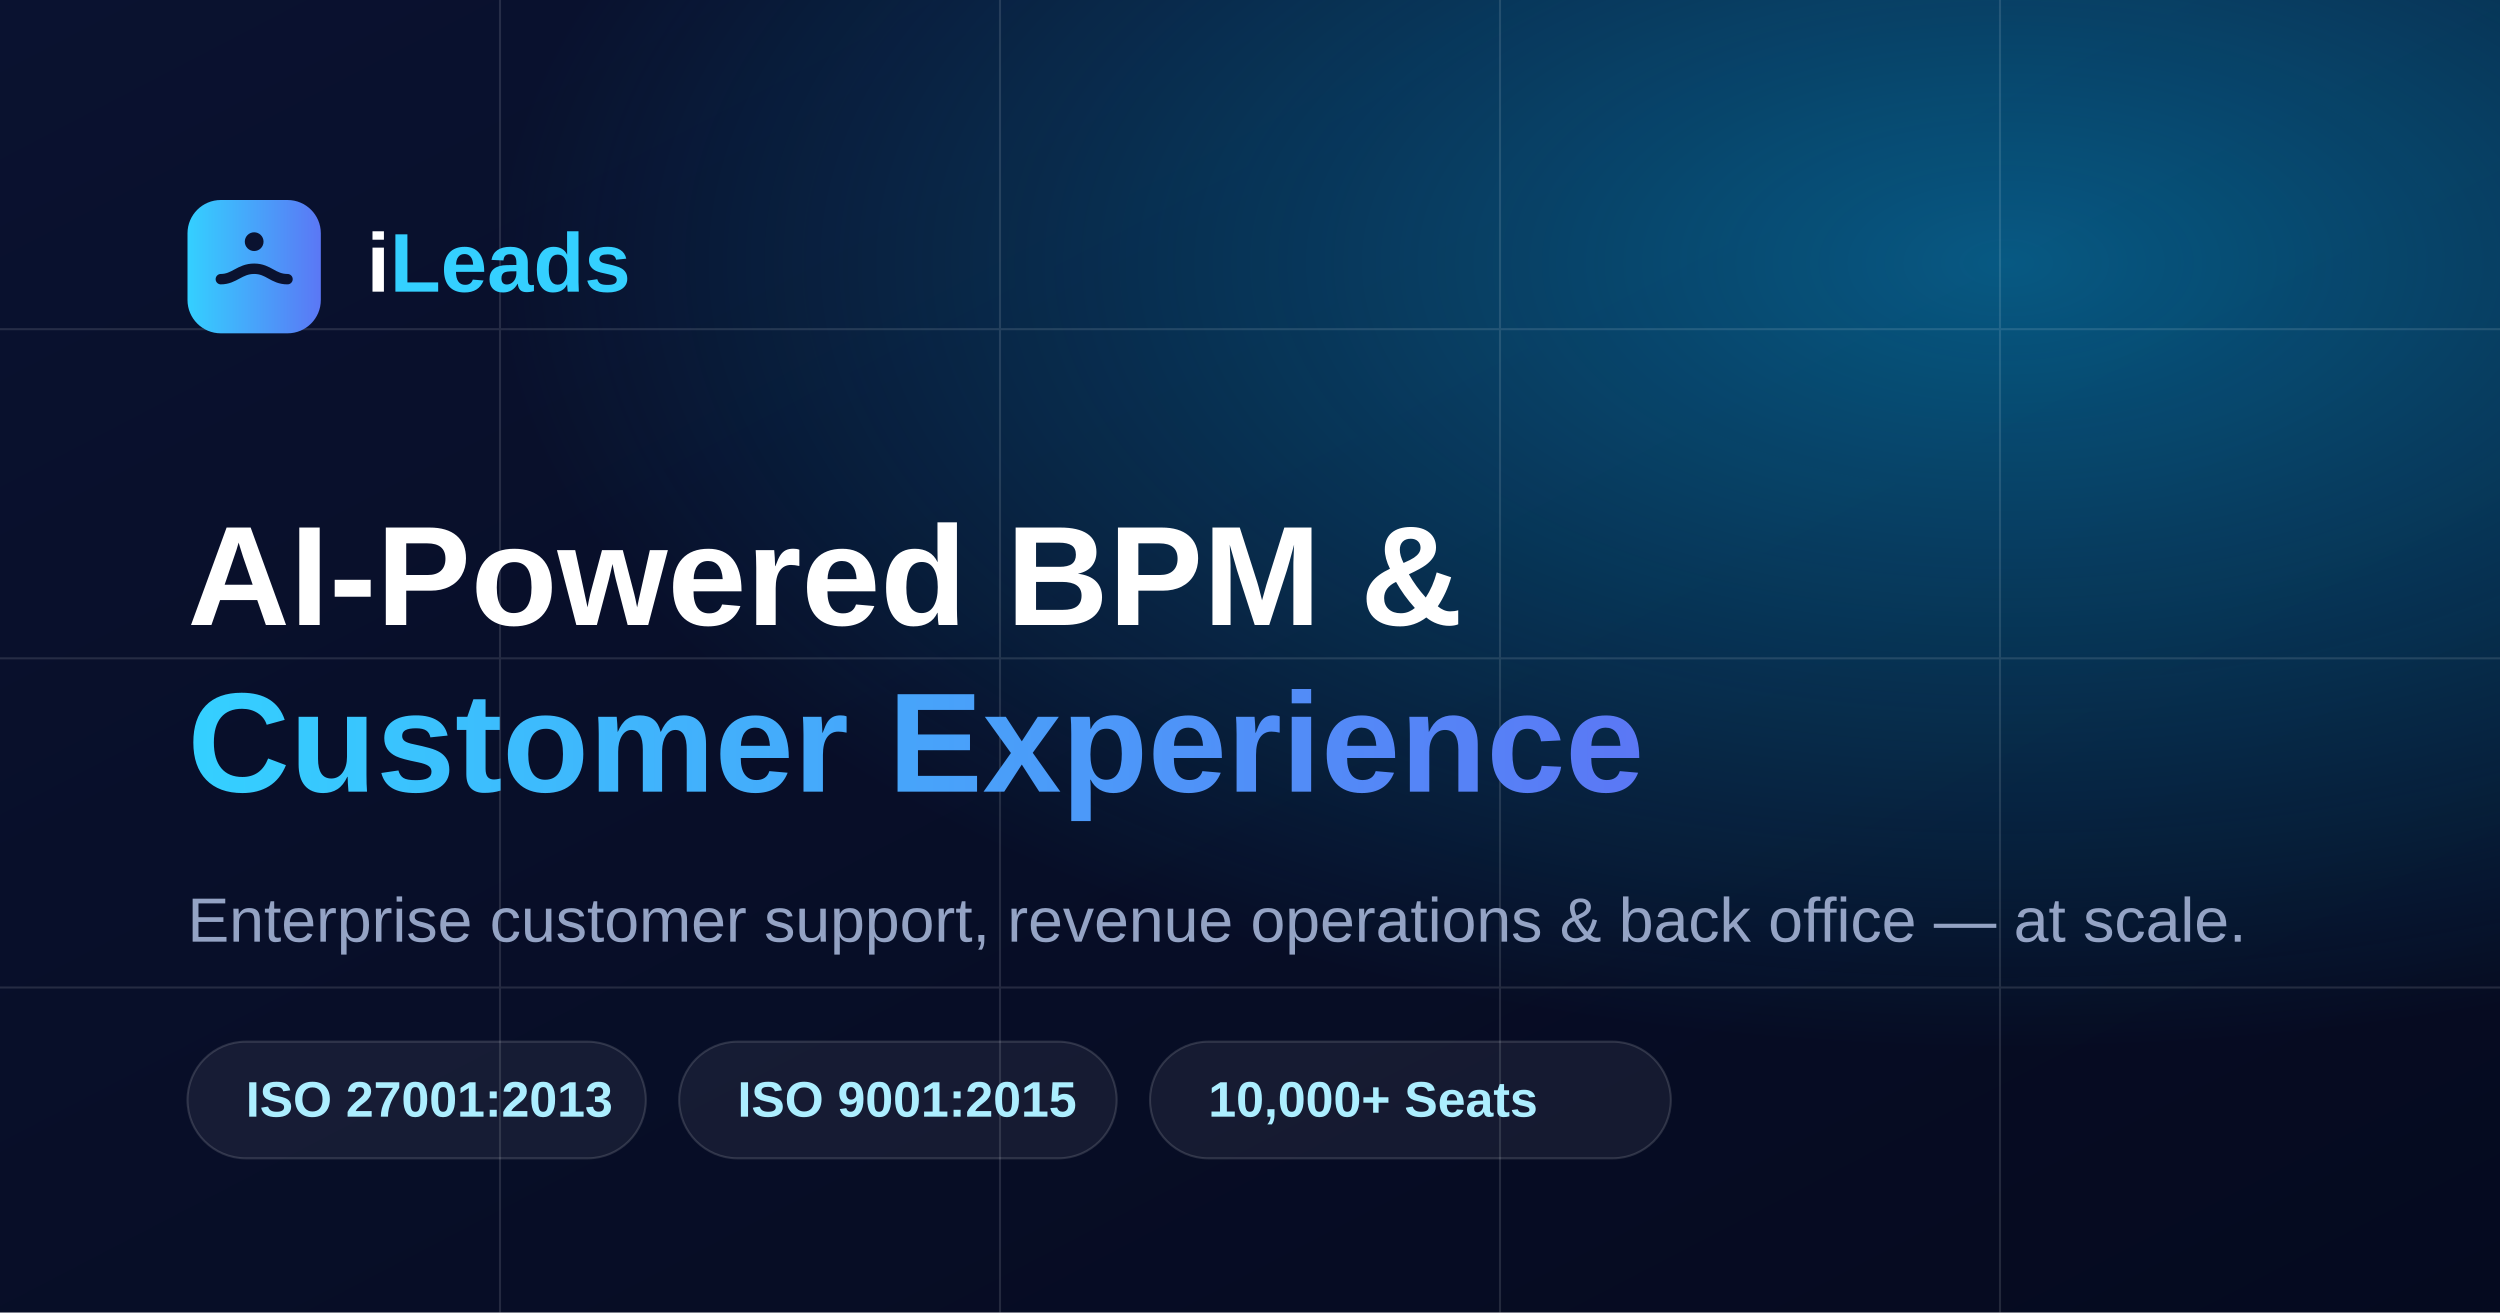
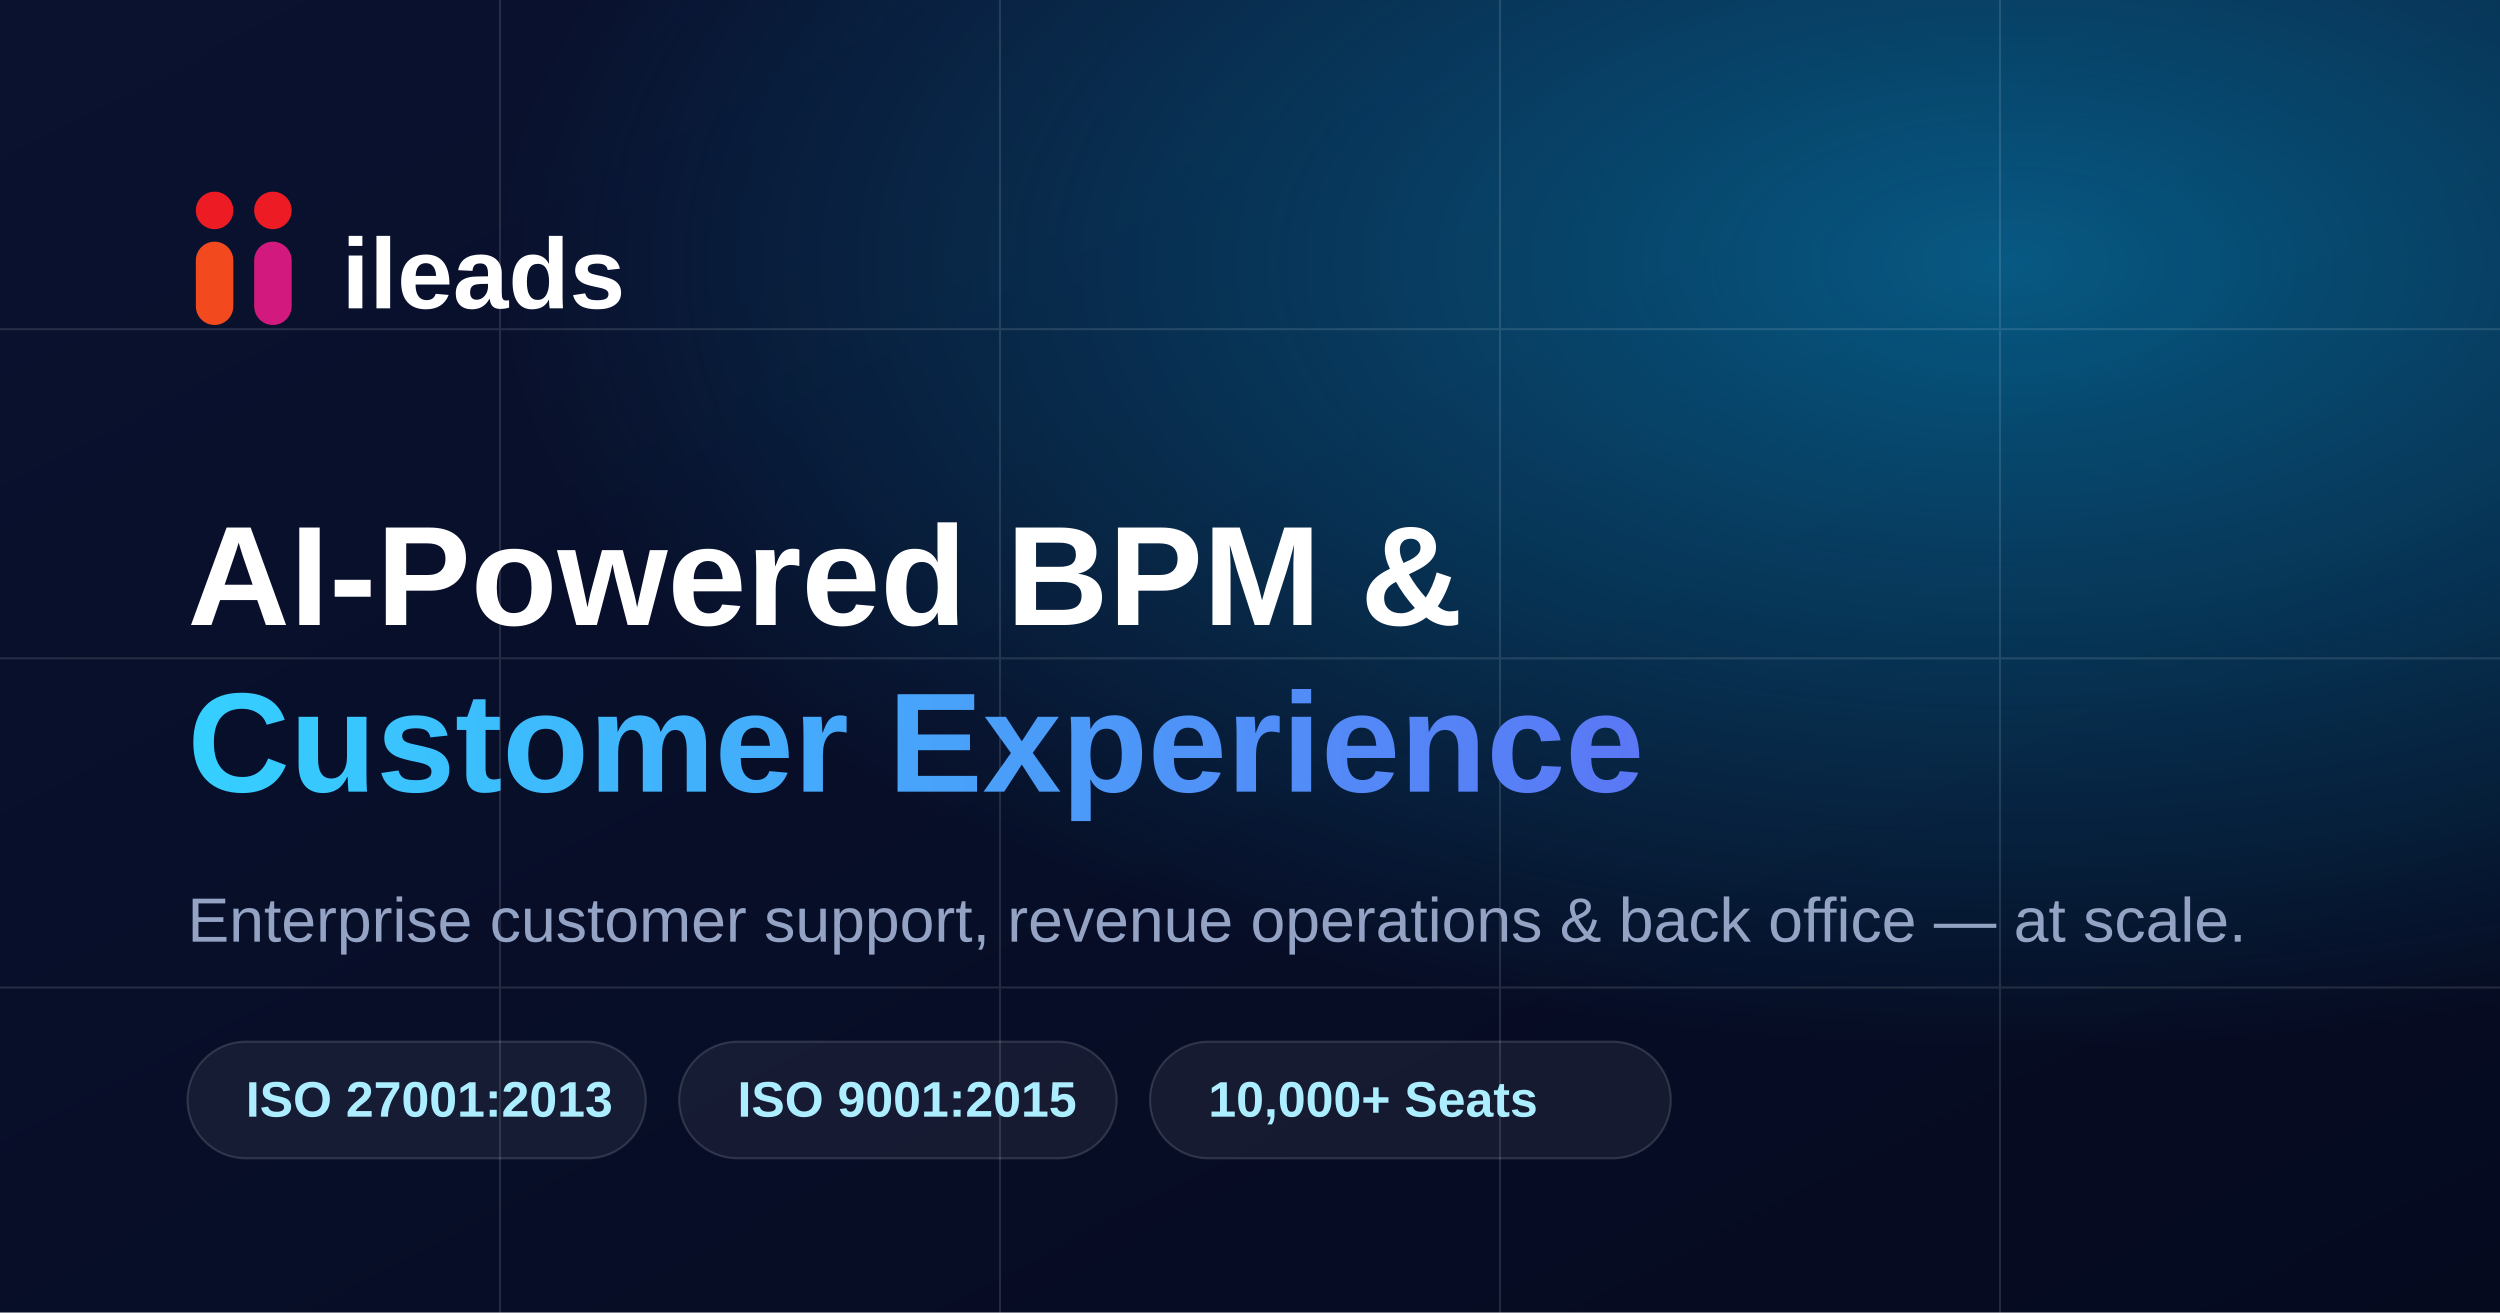
<svg xmlns="http://www.w3.org/2000/svg" viewBox="0 0 1200 630" width="1200" height="630">
  <defs>
    <linearGradient id="bg" x1="0" y1="0" x2="1" y2="1">
      <stop offset="0" stop-color="#0a1230" />
      <stop offset="1" stop-color="#050a1f" />
    </linearGradient>
    <linearGradient id="accent" x1="0" y1="0" x2="1" y2="0">
      <stop offset="0" stop-color="#34d0ff" />
      <stop offset="1" stop-color="#5b77f5" />
    </linearGradient>
    <radialGradient id="glow" cx="0.8" cy="0.2" r="0.6">
      <stop offset="0" stop-color="#06b4f2" stop-opacity="0.45" />
      <stop offset="1" stop-color="#06b4f2" stop-opacity="0" />
    </radialGradient>
  </defs>
  <rect width="1200" height="630" fill="url(#bg)" />
  <rect width="1200" height="630" fill="url(#glow)" />
  <g opacity="0.12" stroke="#ffffff" stroke-width="1">
    <path d="M0 158h1200M0 316h1200M0 474h1200M240 0v630M480 0v630M720 0v630M960 0v630" />
  </g>
-   <g transform="translate(90 96)">
-     <rect width="64" height="64" rx="16" fill="url(#accent)" />
-     <path d="M16 38c6.5 0 9-5 16-5s9 5 16 5" stroke="#0a1230" stroke-width="5" stroke-linecap="round" fill="none" />
-     <circle cx="32" cy="20" r="4.5" fill="#0a1230" />
-     <text x="86" y="44" font-family="Segoe UI, Arial, sans-serif" font-size="40" font-weight="700" fill="#ffffff">i<tspan fill="#34d0ff">Leads</tspan>
-     </text>
+   <g transform="translate(90 92)">
+     <circle cx="13" cy="9" r="9" fill="#ED1C24" />
+     <rect x="4" y="24" width="18" height="40" rx="9" fill="#F24A1E" />
+     <circle cx="41" cy="9" r="9" fill="#ED1C24" />
+     <rect x="32" y="24" width="18" height="40" rx="9" fill="#D2197E" />
+     <text x="74" y="56" font-family="Segoe UI, Arial, sans-serif" font-size="48" font-weight="800" fill="#ffffff">ileads</text>
  </g>
  <text x="90" y="300" font-family="Segoe UI, Arial, sans-serif" font-size="68" font-weight="800" fill="#ffffff">AI-Powered BPM &amp;</text>
  <text x="90" y="380" font-family="Segoe UI, Arial, sans-serif" font-size="68" font-weight="800" fill="url(#accent)">Customer Experience</text>
  <text x="90" y="452" font-family="Segoe UI, Arial, sans-serif" font-size="30" font-weight="400" fill="#94a3c4">Enterprise customer support, revenue operations &amp; back office — at scale.</text>
  <g font-family="Segoe UI, Arial, sans-serif" font-size="24" font-weight="600" fill="#aceeff">
    <rect x="90" y="500" width="220" height="56" rx="28" fill="#ffffff" fill-opacity="0.06" stroke="#ffffff" stroke-opacity="0.14" />
    <text x="118" y="536">ISO 27001:2013</text>
    <rect x="326" y="500" width="210" height="56" rx="28" fill="#ffffff" fill-opacity="0.06" stroke="#ffffff" stroke-opacity="0.14" />
    <text x="354" y="536">ISO 9001:2015</text>
    <rect x="552" y="500" width="250" height="56" rx="28" fill="#ffffff" fill-opacity="0.06" stroke="#ffffff" stroke-opacity="0.14" />
    <text x="580" y="536">10,000+ Seats</text>
  </g>
</svg>
